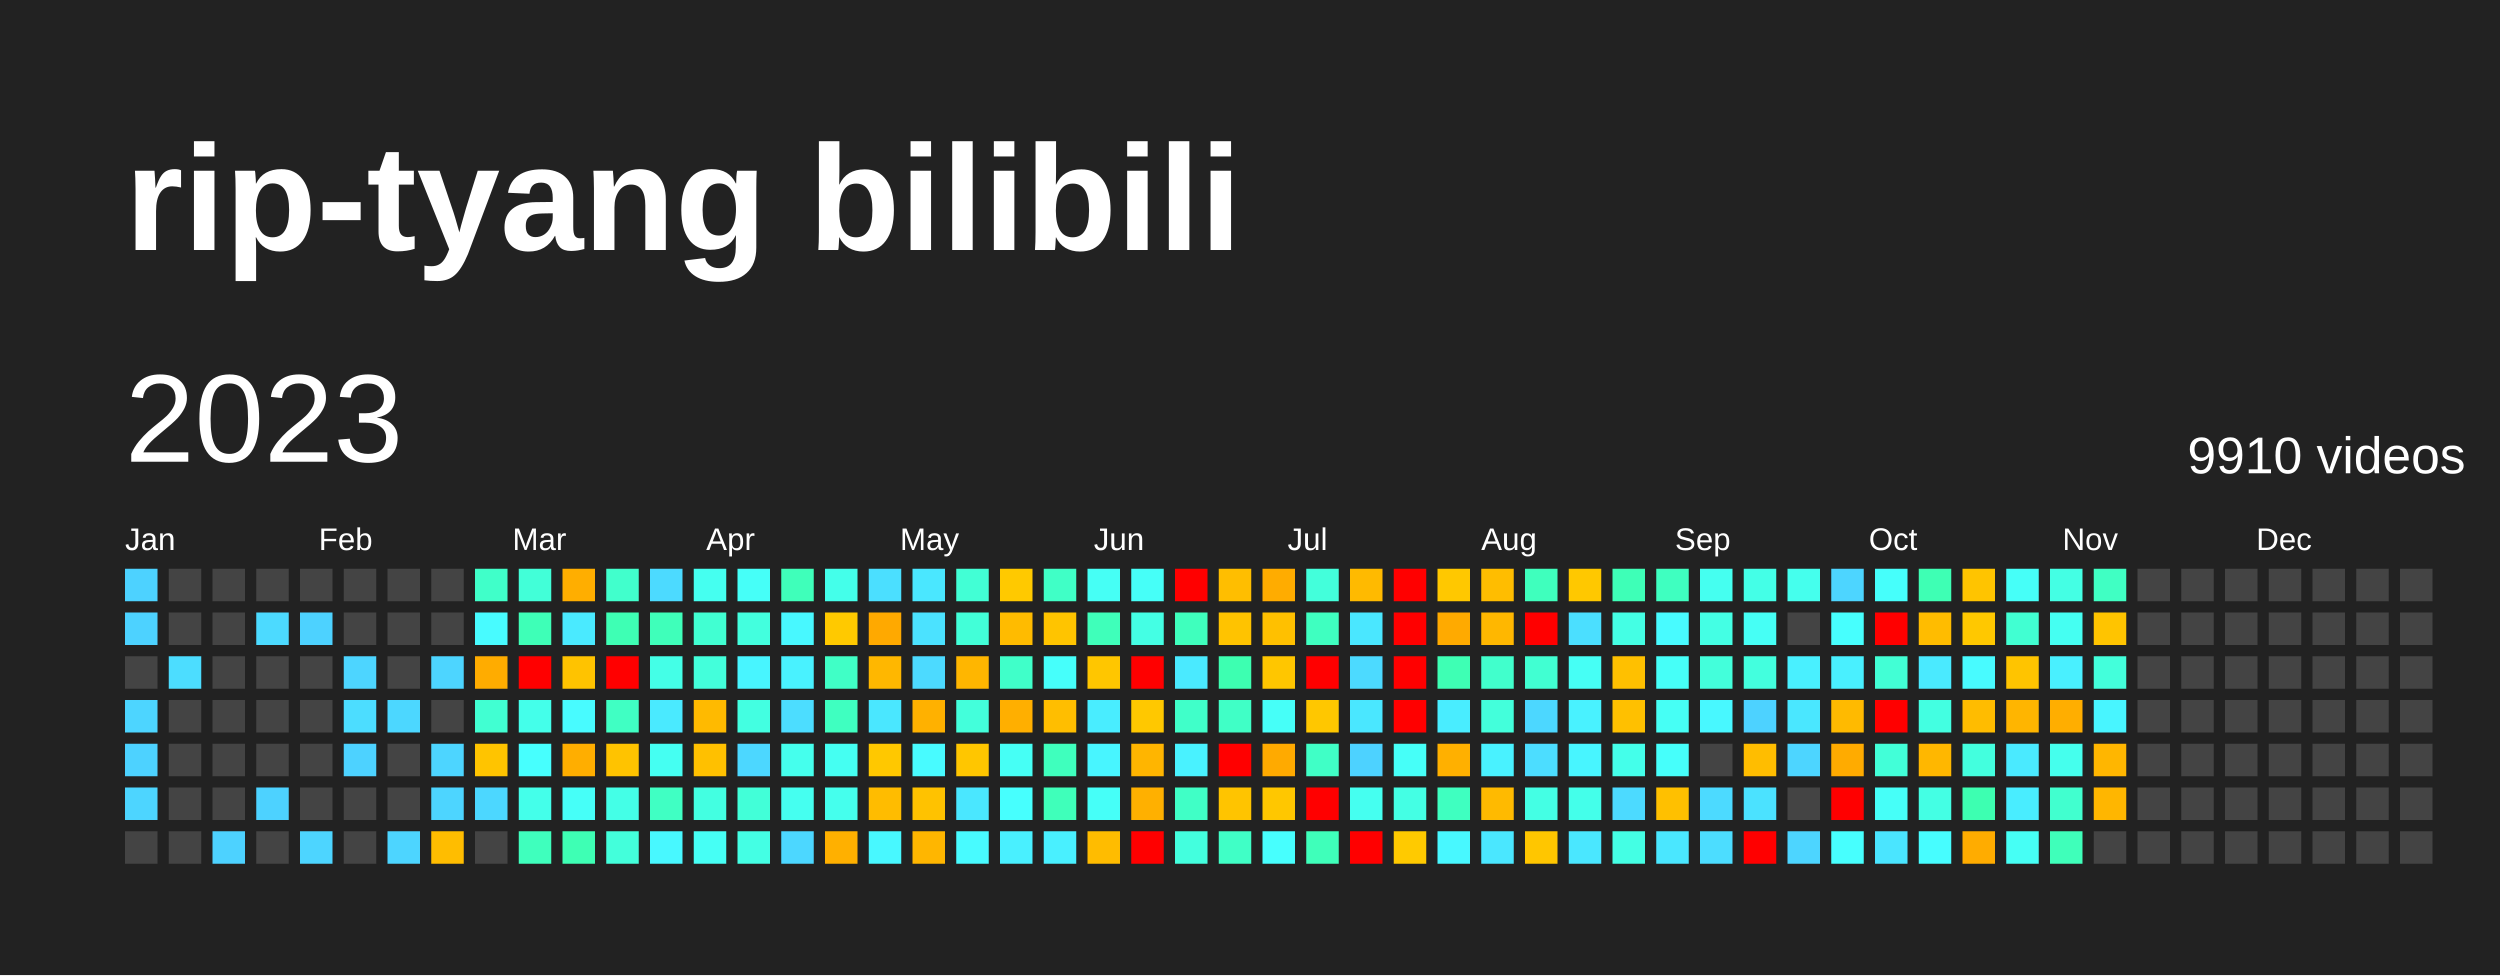
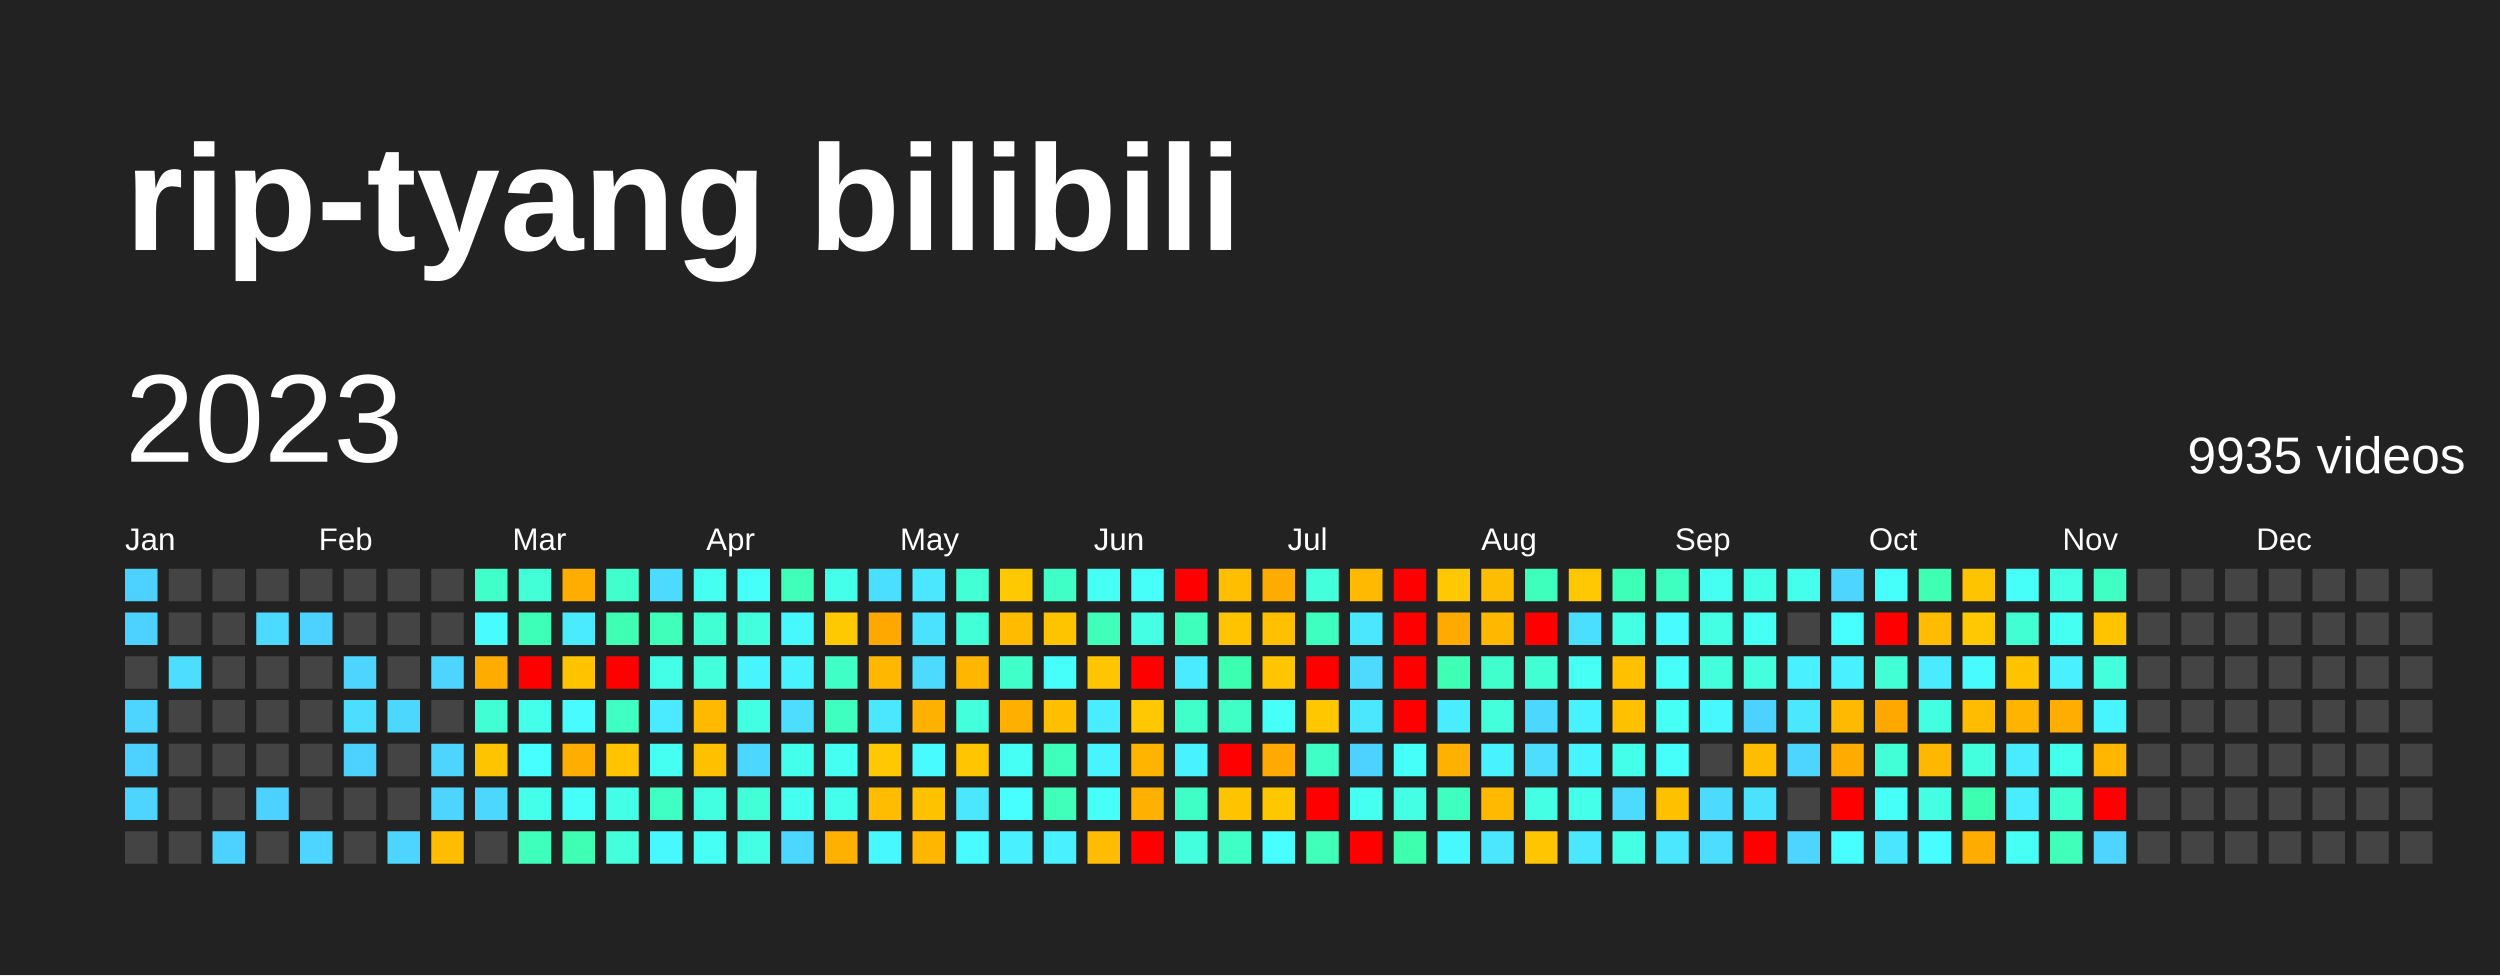
<svg xmlns="http://www.w3.org/2000/svg" baseProfile="full" height="78mm" version="1.1" viewBox="0,0,200,78" width="200mm">
  <defs />
  <rect fill="#222222" height="78" width="200" x="0" y="0" />
  <text fill="#FFFFFF" style="font-size:12px; font-family:Arial; font-weight:bold;" x="10" y="20">rip-tyang bilibili</text>
  <text dominant-baseline="hanging" fill="#FFFFFF" style="font-size:10.0px; font-family:Arial;" x="10" y="30">2023</text>
-   <text dominant-baseline="hanging" fill="#FFFFFF" style="font-size:4.125px; font-family:Arial;" x="175" y="35">9910 videos</text>
+   <text dominant-baseline="hanging" fill="#FFFFFF" style="font-size:4.125px; font-family:Arial;" x="175" y="35">9935 videos</text>
  <text fill="#FFFFFF" style="font-size:2.5px; font-family:Arial" x="10.0" y="44">Jan</text>
  <text fill="#FFFFFF" style="font-size:2.5px; font-family:Arial" x="25.5" y="44">Feb</text>
  <text fill="#FFFFFF" style="font-size:2.5px; font-family:Arial" x="41.0" y="44">Mar</text>
  <text fill="#FFFFFF" style="font-size:2.5px; font-family:Arial" x="56.5" y="44">Apr</text>
  <text fill="#FFFFFF" style="font-size:2.5px; font-family:Arial" x="72.0" y="44">May</text>
  <text fill="#FFFFFF" style="font-size:2.5px; font-family:Arial" x="87.5" y="44">Jun</text>
  <text fill="#FFFFFF" style="font-size:2.5px; font-family:Arial" x="103.0" y="44">Jul</text>
  <text fill="#FFFFFF" style="font-size:2.5px; font-family:Arial" x="118.5" y="44">Aug</text>
  <text fill="#FFFFFF" style="font-size:2.5px; font-family:Arial" x="134.0" y="44">Sep</text>
  <text fill="#FFFFFF" style="font-size:2.5px; font-family:Arial" x="149.5" y="44">Oct</text>
  <text fill="#FFFFFF" style="font-size:2.5px; font-family:Arial" x="165.0" y="44">Nov</text>
  <text fill="#FFFFFF" style="font-size:2.5px; font-family:Arial" x="180.5" y="44">Dec</text>
  <rect fill="#4dd2ff" height="2.6" width="2.6" x="10.0" y="45.5" />
  <rect fill="#4dd2ff" height="2.6" width="2.6" x="10.0" y="49.0" />
  <rect fill="#444444" height="2.6" width="2.6" x="10.0" y="52.5" />
  <rect fill="#4dd5ff" height="2.6" width="2.6" x="10.0" y="56.0" />
  <rect fill="#4dd2ff" height="2.6" width="2.6" x="10.0" y="59.5" />
  <rect fill="#4dd5ff" height="2.6" width="2.6" x="10.0" y="63.0" />
  <rect fill="#444444" height="2.6" width="2.6" x="10.0" y="66.5" />
  <rect fill="#444444" height="2.6" width="2.6" x="13.5" y="45.5" />
  <rect fill="#444444" height="2.6" width="2.6" x="13.5" y="49.0" />
  <rect fill="#4cddff" height="2.6" width="2.6" x="13.5" y="52.5" />
  <rect fill="#444444" height="2.6" width="2.6" x="13.5" y="56.0" />
  <rect fill="#444444" height="2.6" width="2.6" x="13.5" y="59.5" />
  <rect fill="#444444" height="2.6" width="2.6" x="13.5" y="63.0" />
  <rect fill="#444444" height="2.6" width="2.6" x="13.5" y="66.5" />
  <rect fill="#444444" height="2.6" width="2.6" x="17.0" y="45.5" />
  <rect fill="#444444" height="2.6" width="2.6" x="17.0" y="49.0" />
  <rect fill="#444444" height="2.6" width="2.6" x="17.0" y="52.5" />
  <rect fill="#444444" height="2.6" width="2.6" x="17.0" y="56.0" />
  <rect fill="#444444" height="2.6" width="2.6" x="17.0" y="59.5" />
  <rect fill="#444444" height="2.6" width="2.6" x="17.0" y="63.0" />
  <rect fill="#4dd2ff" height="2.6" width="2.6" x="17.0" y="66.5" />
  <rect fill="#444444" height="2.6" width="2.6" x="20.5" y="45.5" />
  <rect fill="#4cdaff" height="2.6" width="2.6" x="20.5" y="49.0" />
  <rect fill="#444444" height="2.6" width="2.6" x="20.5" y="52.5" />
  <rect fill="#444444" height="2.6" width="2.6" x="20.5" y="56.0" />
  <rect fill="#444444" height="2.6" width="2.6" x="20.5" y="59.5" />
  <rect fill="#4dd2ff" height="2.6" width="2.6" x="20.5" y="63.0" />
  <rect fill="#444444" height="2.6" width="2.6" x="20.5" y="66.5" />
  <rect fill="#444444" height="2.6" width="2.6" x="24.0" y="45.5" />
  <rect fill="#4dd2ff" height="2.6" width="2.6" x="24.0" y="49.0" />
  <rect fill="#444444" height="2.6" width="2.6" x="24.0" y="52.5" />
  <rect fill="#444444" height="2.6" width="2.6" x="24.0" y="56.0" />
  <rect fill="#444444" height="2.6" width="2.6" x="24.0" y="59.5" />
  <rect fill="#444444" height="2.6" width="2.6" x="24.0" y="63.0" />
  <rect fill="#4dd5ff" height="2.6" width="2.6" x="24.0" y="66.5" />
  <rect fill="#444444" height="2.6" width="2.6" x="27.5" y="45.5" />
  <rect fill="#444444" height="2.6" width="2.6" x="27.5" y="49.0" />
  <rect fill="#4dd5ff" height="2.6" width="2.6" x="27.5" y="52.5" />
  <rect fill="#4cddff" height="2.6" width="2.6" x="27.5" y="56.0" />
  <rect fill="#4dd2ff" height="2.6" width="2.6" x="27.5" y="59.5" />
  <rect fill="#444444" height="2.6" width="2.6" x="27.5" y="63.0" />
  <rect fill="#444444" height="2.6" width="2.6" x="27.5" y="66.5" />
  <rect fill="#444444" height="2.6" width="2.6" x="31.0" y="45.5" />
  <rect fill="#444444" height="2.6" width="2.6" x="31.0" y="49.0" />
  <rect fill="#444444" height="2.6" width="2.6" x="31.0" y="52.5" />
  <rect fill="#4cd7ff" height="2.6" width="2.6" x="31.0" y="56.0" />
  <rect fill="#444444" height="2.6" width="2.6" x="31.0" y="59.5" />
  <rect fill="#444444" height="2.6" width="2.6" x="31.0" y="63.0" />
  <rect fill="#4dd5ff" height="2.6" width="2.6" x="31.0" y="66.5" />
  <rect fill="#444444" height="2.6" width="2.6" x="34.5" y="45.5" />
  <rect fill="#444444" height="2.6" width="2.6" x="34.5" y="49.0" />
  <rect fill="#4dd5ff" height="2.6" width="2.6" x="34.5" y="52.5" />
  <rect fill="#444444" height="2.6" width="2.6" x="34.5" y="56.0" />
  <rect fill="#4dd5ff" height="2.6" width="2.6" x="34.5" y="59.5" />
  <rect fill="#4dd5ff" height="2.6" width="2.6" x="34.5" y="63.0" />
  <rect fill="#ffbd00" height="2.6" width="2.6" x="34.5" y="66.5" />
  <rect fill="#40ffc9" height="2.6" width="2.6" x="38.0" y="45.5" />
  <rect fill="#48fbff" height="2.6" width="2.6" x="38.0" y="49.0" />
  <rect fill="#ffac00" height="2.6" width="2.6" x="38.0" y="52.5" />
  <rect fill="#41ffd2" height="2.6" width="2.6" x="38.0" y="56.0" />
  <rect fill="#ffc400" height="2.6" width="2.6" x="38.0" y="59.5" />
  <rect fill="#4cd7ff" height="2.6" width="2.6" x="38.0" y="63.0" />
  <rect fill="#444444" height="2.6" width="2.6" x="38.0" y="66.5" />
  <rect fill="#42ffd8" height="2.6" width="2.6" x="41.5" y="45.5" />
  <rect fill="#3effb7" height="2.6" width="2.6" x="41.5" y="49.0" />
  <rect fill="red" height="2.6" width="2.6" x="41.5" y="52.5" />
  <rect fill="#44ffea" height="2.6" width="2.6" x="41.5" y="56.0" />
  <rect fill="#47fffe" height="2.6" width="2.6" x="41.5" y="59.5" />
  <rect fill="#44ffea" height="2.6" width="2.6" x="41.5" y="63.0" />
  <rect fill="#3fffbd" height="2.6" width="2.6" x="41.5" y="66.5" />
  <rect fill="#ffae00" height="2.6" width="2.6" x="45.0" y="45.5" />
  <rect fill="#4aeaff" height="2.6" width="2.6" x="45.0" y="49.0" />
  <rect fill="#ffc300" height="2.6" width="2.6" x="45.0" y="52.5" />
  <rect fill="#48fbff" height="2.6" width="2.6" x="45.0" y="56.0" />
  <rect fill="#ffae00" height="2.6" width="2.6" x="45.0" y="59.5" />
  <rect fill="#46fff8" height="2.6" width="2.6" x="45.0" y="63.0" />
  <rect fill="#3effb4" height="2.6" width="2.6" x="45.0" y="66.5" />
  <rect fill="#41ffcc" height="2.6" width="2.6" x="48.5" y="45.5" />
  <rect fill="#3effb4" height="2.6" width="2.6" x="48.5" y="49.0" />
  <rect fill="red" height="2.6" width="2.6" x="48.5" y="52.5" />
  <rect fill="#40ffc3" height="2.6" width="2.6" x="48.5" y="56.0" />
  <rect fill="#ffc300" height="2.6" width="2.6" x="48.5" y="59.5" />
  <rect fill="#44ffe7" height="2.6" width="2.6" x="48.5" y="63.0" />
  <rect fill="#43ffdb" height="2.6" width="2.6" x="48.5" y="66.5" />
  <rect fill="#4cdaff" height="2.6" width="2.6" x="52.0" y="45.5" />
  <rect fill="#3fffba" height="2.6" width="2.6" x="52.0" y="49.0" />
  <rect fill="#44ffe7" height="2.6" width="2.6" x="52.0" y="52.5" />
  <rect fill="#4aeaff" height="2.6" width="2.6" x="52.0" y="56.0" />
  <rect fill="#45fff2" height="2.6" width="2.6" x="52.0" y="59.5" />
  <rect fill="#40ffc3" height="2.6" width="2.6" x="52.0" y="63.0" />
  <rect fill="#48f8ff" height="2.6" width="2.6" x="52.0" y="66.5" />
  <rect fill="#45fff0" height="2.6" width="2.6" x="55.5" y="45.5" />
  <rect fill="#41ffd2" height="2.6" width="2.6" x="55.5" y="49.0" />
  <rect fill="#43ffdb" height="2.6" width="2.6" x="55.5" y="52.5" />
  <rect fill="#ffba00" height="2.6" width="2.6" x="55.5" y="56.0" />
  <rect fill="#ffc000" height="2.6" width="2.6" x="55.5" y="59.5" />
  <rect fill="#43ffe1" height="2.6" width="2.6" x="55.5" y="63.0" />
  <rect fill="#46fff5" height="2.6" width="2.6" x="55.5" y="66.5" />
  <rect fill="#46fff8" height="2.6" width="2.6" x="59.0" y="45.5" />
  <rect fill="#43ffde" height="2.6" width="2.6" x="59.0" y="49.0" />
  <rect fill="#48f5ff" height="2.6" width="2.6" x="59.0" y="52.5" />
  <rect fill="#43ffe1" height="2.6" width="2.6" x="59.0" y="56.0" />
  <rect fill="#4cd7ff" height="2.6" width="2.6" x="59.0" y="59.5" />
  <rect fill="#42ffd8" height="2.6" width="2.6" x="59.0" y="63.0" />
  <rect fill="#44ffe4" height="2.6" width="2.6" x="59.0" y="66.5" />
  <rect fill="#3fffba" height="2.6" width="2.6" x="62.5" y="45.5" />
  <rect fill="#48f8ff" height="2.6" width="2.6" x="62.5" y="49.0" />
  <rect fill="#49f2ff" height="2.6" width="2.6" x="62.5" y="52.5" />
  <rect fill="#4cddff" height="2.6" width="2.6" x="62.5" y="56.0" />
  <rect fill="#45ffed" height="2.6" width="2.6" x="62.5" y="59.5" />
  <rect fill="#45fff0" height="2.6" width="2.6" x="62.5" y="63.0" />
  <rect fill="#4cd7ff" height="2.6" width="2.6" x="62.5" y="66.5" />
  <rect fill="#44ffea" height="2.6" width="2.6" x="66.0" y="45.5" />
  <rect fill="#ffc900" height="2.6" width="2.6" x="66.0" y="49.0" />
  <rect fill="#40ffc6" height="2.6" width="2.6" x="66.0" y="52.5" />
  <rect fill="#3fffc0" height="2.6" width="2.6" x="66.0" y="56.0" />
  <rect fill="#45fff2" height="2.6" width="2.6" x="66.0" y="59.5" />
  <rect fill="#45ffed" height="2.6" width="2.6" x="66.0" y="63.0" />
  <rect fill="#ffb000" height="2.6" width="2.6" x="66.0" y="66.5" />
  <rect fill="#4bdfff" height="2.6" width="2.6" x="69.5" y="45.5" />
  <rect fill="#ffa900" height="2.6" width="2.6" x="69.5" y="49.0" />
  <rect fill="#ffb700" height="2.6" width="2.6" x="69.5" y="52.5" />
  <rect fill="#4ae7ff" height="2.6" width="2.6" x="69.5" y="56.0" />
  <rect fill="#ffc800" height="2.6" width="2.6" x="69.5" y="59.5" />
  <rect fill="#ffbc00" height="2.6" width="2.6" x="69.5" y="63.0" />
  <rect fill="#48f8ff" height="2.6" width="2.6" x="69.5" y="66.5" />
  <rect fill="#4ae7ff" height="2.6" width="2.6" x="73.0" y="45.5" />
  <rect fill="#4be2ff" height="2.6" width="2.6" x="73.0" y="49.0" />
  <rect fill="#4cdaff" height="2.6" width="2.6" x="73.0" y="52.5" />
  <rect fill="#ffb100" height="2.6" width="2.6" x="73.0" y="56.0" />
  <rect fill="#48fbff" height="2.6" width="2.6" x="73.0" y="59.5" />
  <rect fill="#ffc200" height="2.6" width="2.6" x="73.0" y="63.0" />
  <rect fill="#ffb600" height="2.6" width="2.6" x="73.0" y="66.5" />
  <rect fill="#42ffd5" height="2.6" width="2.6" x="76.5" y="45.5" />
  <rect fill="#42ffd8" height="2.6" width="2.6" x="76.5" y="49.0" />
  <rect fill="#ffb600" height="2.6" width="2.6" x="76.5" y="52.5" />
  <rect fill="#43ffdb" height="2.6" width="2.6" x="76.5" y="56.0" />
  <rect fill="#ffc600" height="2.6" width="2.6" x="76.5" y="59.5" />
  <rect fill="#4ae7ff" height="2.6" width="2.6" x="76.5" y="63.0" />
  <rect fill="#48fbff" height="2.6" width="2.6" x="76.5" y="66.5" />
  <rect fill="#ffc900" height="2.6" width="2.6" x="80.0" y="45.5" />
  <rect fill="#ffbb00" height="2.6" width="2.6" x="80.0" y="49.0" />
  <rect fill="#40ffc9" height="2.6" width="2.6" x="80.0" y="52.5" />
  <rect fill="#ffaf00" height="2.6" width="2.6" x="80.0" y="56.0" />
  <rect fill="#46fff5" height="2.6" width="2.6" x="80.0" y="59.5" />
  <rect fill="#47fffe" height="2.6" width="2.6" x="80.0" y="63.0" />
  <rect fill="#49f0ff" height="2.6" width="2.6" x="80.0" y="66.5" />
  <rect fill="#40ffc6" height="2.6" width="2.6" x="83.5" y="45.5" />
  <rect fill="#ffc400" height="2.6" width="2.6" x="83.5" y="49.0" />
  <rect fill="#46fffb" height="2.6" width="2.6" x="83.5" y="52.5" />
  <rect fill="#ffbe00" height="2.6" width="2.6" x="83.5" y="56.0" />
  <rect fill="#3fffbd" height="2.6" width="2.6" x="83.5" y="59.5" />
  <rect fill="#3fffba" height="2.6" width="2.6" x="83.5" y="63.0" />
  <rect fill="#49f0ff" height="2.6" width="2.6" x="83.5" y="66.5" />
  <rect fill="#46fff5" height="2.6" width="2.6" x="87.0" y="45.5" />
  <rect fill="#3fffba" height="2.6" width="2.6" x="87.0" y="49.0" />
  <rect fill="#ffc600" height="2.6" width="2.6" x="87.0" y="52.5" />
  <rect fill="#49edff" height="2.6" width="2.6" x="87.0" y="56.0" />
  <rect fill="#48f5ff" height="2.6" width="2.6" x="87.0" y="59.5" />
  <rect fill="#46fff8" height="2.6" width="2.6" x="87.0" y="63.0" />
  <rect fill="#ffbc00" height="2.6" width="2.6" x="87.0" y="66.5" />
  <rect fill="#46fff8" height="2.6" width="2.6" x="90.5" y="45.5" />
  <rect fill="#44ffe4" height="2.6" width="2.6" x="90.5" y="49.0" />
  <rect fill="red" height="2.6" width="2.6" x="90.5" y="52.5" />
  <rect fill="#ffc800" height="2.6" width="2.6" x="90.5" y="56.0" />
  <rect fill="#ffb500" height="2.6" width="2.6" x="90.5" y="59.5" />
  <rect fill="#ffb000" height="2.6" width="2.6" x="90.5" y="63.0" />
  <rect fill="red" height="2.6" width="2.6" x="90.5" y="66.5" />
  <rect fill="red" height="2.6" width="2.6" x="94.0" y="45.5" />
  <rect fill="#3fffbd" height="2.6" width="2.6" x="94.0" y="49.0" />
  <rect fill="#4aeaff" height="2.6" width="2.6" x="94.0" y="52.5" />
  <rect fill="#40ffc9" height="2.6" width="2.6" x="94.0" y="56.0" />
  <rect fill="#49f2ff" height="2.6" width="2.6" x="94.0" y="59.5" />
  <rect fill="#40ffc6" height="2.6" width="2.6" x="94.0" y="63.0" />
  <rect fill="#43ffde" height="2.6" width="2.6" x="94.0" y="66.5" />
  <rect fill="#ffbe00" height="2.6" width="2.6" x="97.5" y="45.5" />
  <rect fill="#ffc300" height="2.6" width="2.6" x="97.5" y="49.0" />
  <rect fill="#3dffb1" height="2.6" width="2.6" x="97.5" y="52.5" />
  <rect fill="#40ffc6" height="2.6" width="2.6" x="97.5" y="56.0" />
  <rect fill="red" height="2.6" width="2.6" x="97.5" y="59.5" />
  <rect fill="#ffc400" height="2.6" width="2.6" x="97.5" y="63.0" />
  <rect fill="#40ffc6" height="2.6" width="2.6" x="97.5" y="66.5" />
  <rect fill="#ffac00" height="2.6" width="2.6" x="101.0" y="45.5" />
  <rect fill="#ffc000" height="2.6" width="2.6" x="101.0" y="49.0" />
  <rect fill="#ffc600" height="2.6" width="2.6" x="101.0" y="52.5" />
  <rect fill="#46fff8" height="2.6" width="2.6" x="101.0" y="56.0" />
  <rect fill="#ffaa00" height="2.6" width="2.6" x="101.0" y="59.5" />
  <rect fill="#ffc700" height="2.6" width="2.6" x="101.0" y="63.0" />
  <rect fill="#47fffe" height="2.6" width="2.6" x="101.0" y="66.5" />
  <rect fill="#43ffdb" height="2.6" width="2.6" x="104.5" y="45.5" />
  <rect fill="#3fffc0" height="2.6" width="2.6" x="104.5" y="49.0" />
  <rect fill="red" height="2.6" width="2.6" x="104.5" y="52.5" />
  <rect fill="#ffc700" height="2.6" width="2.6" x="104.5" y="56.0" />
  <rect fill="#40ffc6" height="2.6" width="2.6" x="104.5" y="59.5" />
  <rect fill="red" height="2.6" width="2.6" x="104.5" y="63.0" />
  <rect fill="#3fffba" height="2.6" width="2.6" x="104.5" y="66.5" />
  <rect fill="#ffba00" height="2.6" width="2.6" x="108.0" y="45.5" />
  <rect fill="#4ae7ff" height="2.6" width="2.6" x="108.0" y="49.0" />
  <rect fill="#4cdaff" height="2.6" width="2.6" x="108.0" y="52.5" />
  <rect fill="#4ae7ff" height="2.6" width="2.6" x="108.0" y="56.0" />
  <rect fill="#4dd2ff" height="2.6" width="2.6" x="108.0" y="59.5" />
  <rect fill="#45fff0" height="2.6" width="2.6" x="108.0" y="63.0" />
  <rect fill="red" height="2.6" width="2.6" x="108.0" y="66.5" />
  <rect fill="red" height="2.6" width="2.6" x="111.5" y="45.5" />
  <rect fill="red" height="2.6" width="2.6" x="111.5" y="49.0" />
  <rect fill="red" height="2.6" width="2.6" x="111.5" y="52.5" />
  <rect fill="red" height="2.6" width="2.6" x="111.5" y="56.0" />
  <rect fill="#46fff8" height="2.6" width="2.6" x="111.5" y="59.5" />
  <rect fill="#44ffe4" height="2.6" width="2.6" x="111.5" y="63.0" />
-   <rect fill="#ffca00" height="2.6" width="2.6" x="111.5" y="66.5" />
+   <rect fill="#3dffae" height="2.6" width="2.6" x="111.5" y="66.5" />
  <rect fill="#ffc800" height="2.6" width="2.6" x="115.0" y="45.5" />
  <rect fill="#ffaa00" height="2.6" width="2.6" x="115.0" y="49.0" />
  <rect fill="#3effb4" height="2.6" width="2.6" x="115.0" y="52.5" />
  <rect fill="#49edff" height="2.6" width="2.6" x="115.0" y="56.0" />
  <rect fill="#ffb000" height="2.6" width="2.6" x="115.0" y="59.5" />
  <rect fill="#3fffc0" height="2.6" width="2.6" x="115.0" y="63.0" />
  <rect fill="#48f8ff" height="2.6" width="2.6" x="115.0" y="66.5" />
  <rect fill="#ffbd00" height="2.6" width="2.6" x="118.5" y="45.5" />
  <rect fill="#ffb700" height="2.6" width="2.6" x="118.5" y="49.0" />
  <rect fill="#41ffcc" height="2.6" width="2.6" x="118.5" y="52.5" />
  <rect fill="#43ffdb" height="2.6" width="2.6" x="118.5" y="56.0" />
  <rect fill="#49f2ff" height="2.6" width="2.6" x="118.5" y="59.5" />
  <rect fill="#ffba00" height="2.6" width="2.6" x="118.5" y="63.0" />
  <rect fill="#4ae7ff" height="2.6" width="2.6" x="118.5" y="66.5" />
  <rect fill="#3fffbd" height="2.6" width="2.6" x="122.0" y="45.5" />
  <rect fill="red" height="2.6" width="2.6" x="122.0" y="49.0" />
  <rect fill="#41ffd2" height="2.6" width="2.6" x="122.0" y="52.5" />
  <rect fill="#4cd7ff" height="2.6" width="2.6" x="122.0" y="56.0" />
  <rect fill="#4cddff" height="2.6" width="2.6" x="122.0" y="59.5" />
  <rect fill="#44ffe4" height="2.6" width="2.6" x="122.0" y="63.0" />
  <rect fill="#ffc600" height="2.6" width="2.6" x="122.0" y="66.5" />
  <rect fill="#ffc800" height="2.6" width="2.6" x="125.5" y="45.5" />
  <rect fill="#4bdfff" height="2.6" width="2.6" x="125.5" y="49.0" />
  <rect fill="#46fff5" height="2.6" width="2.6" x="125.5" y="52.5" />
  <rect fill="#49f2ff" height="2.6" width="2.6" x="125.5" y="56.0" />
  <rect fill="#48f5ff" height="2.6" width="2.6" x="125.5" y="59.5" />
  <rect fill="#44ffea" height="2.6" width="2.6" x="125.5" y="63.0" />
  <rect fill="#4ae7ff" height="2.6" width="2.6" x="125.5" y="66.5" />
  <rect fill="#3effb7" height="2.6" width="2.6" x="129.0" y="45.5" />
  <rect fill="#44ffe4" height="2.6" width="2.6" x="129.0" y="49.0" />
  <rect fill="#ffc000" height="2.6" width="2.6" x="129.0" y="52.5" />
  <rect fill="#ffc000" height="2.6" width="2.6" x="129.0" y="56.0" />
  <rect fill="#44ffea" height="2.6" width="2.6" x="129.0" y="59.5" />
  <rect fill="#4cdaff" height="2.6" width="2.6" x="129.0" y="63.0" />
  <rect fill="#44ffe4" height="2.6" width="2.6" x="129.0" y="66.5" />
  <rect fill="#3fffc0" height="2.6" width="2.6" x="132.5" y="45.5" />
  <rect fill="#48fbff" height="2.6" width="2.6" x="132.5" y="49.0" />
  <rect fill="#46fff8" height="2.6" width="2.6" x="132.5" y="52.5" />
  <rect fill="#46fff5" height="2.6" width="2.6" x="132.5" y="56.0" />
  <rect fill="#46fffb" height="2.6" width="2.6" x="132.5" y="59.5" />
  <rect fill="#ffc000" height="2.6" width="2.6" x="132.5" y="63.0" />
  <rect fill="#4ae7ff" height="2.6" width="2.6" x="132.5" y="66.5" />
  <rect fill="#45fff0" height="2.6" width="2.6" x="136.0" y="45.5" />
  <rect fill="#44ffe4" height="2.6" width="2.6" x="136.0" y="49.0" />
  <rect fill="#43ffdb" height="2.6" width="2.6" x="136.0" y="52.5" />
  <rect fill="#48f8ff" height="2.6" width="2.6" x="136.0" y="56.0" />
  <rect fill="#444444" height="2.6" width="2.6" x="136.0" y="59.5" />
  <rect fill="#4cdaff" height="2.6" width="2.6" x="136.0" y="63.0" />
  <rect fill="#4cddff" height="2.6" width="2.6" x="136.0" y="66.5" />
  <rect fill="#44ffe7" height="2.6" width="2.6" x="139.5" y="45.5" />
  <rect fill="#46fff5" height="2.6" width="2.6" x="139.5" y="49.0" />
  <rect fill="#43ffde" height="2.6" width="2.6" x="139.5" y="52.5" />
  <rect fill="#4dd2ff" height="2.6" width="2.6" x="139.5" y="56.0" />
  <rect fill="#ffbd00" height="2.6" width="2.6" x="139.5" y="59.5" />
  <rect fill="#4be2ff" height="2.6" width="2.6" x="139.5" y="63.0" />
  <rect fill="red" height="2.6" width="2.6" x="139.5" y="66.5" />
  <rect fill="#45ffed" height="2.6" width="2.6" x="143.0" y="45.5" />
  <rect fill="#444444" height="2.6" width="2.6" x="143.0" y="49.0" />
  <rect fill="#49f0ff" height="2.6" width="2.6" x="143.0" y="52.5" />
  <rect fill="#4ae7ff" height="2.6" width="2.6" x="143.0" y="56.0" />
  <rect fill="#4dd5ff" height="2.6" width="2.6" x="143.0" y="59.5" />
  <rect fill="#444444" height="2.6" width="2.6" x="143.0" y="63.0" />
  <rect fill="#4dd5ff" height="2.6" width="2.6" x="143.0" y="66.5" />
  <rect fill="#4dd5ff" height="2.6" width="2.6" x="146.5" y="45.5" />
  <rect fill="#47fffe" height="2.6" width="2.6" x="146.5" y="49.0" />
  <rect fill="#49f0ff" height="2.6" width="2.6" x="146.5" y="52.5" />
  <rect fill="#ffba00" height="2.6" width="2.6" x="146.5" y="56.0" />
  <rect fill="#ffab00" height="2.6" width="2.6" x="146.5" y="59.5" />
  <rect fill="red" height="2.6" width="2.6" x="146.5" y="63.0" />
  <rect fill="#47fffe" height="2.6" width="2.6" x="146.5" y="66.5" />
  <rect fill="#46fffb" height="2.6" width="2.6" x="150.0" y="45.5" />
  <rect fill="red" height="2.6" width="2.6" x="150.0" y="49.0" />
  <rect fill="#42ffd5" height="2.6" width="2.6" x="150.0" y="52.5" />
-   <rect fill="red" height="2.6" width="2.6" x="150.0" y="56.0" />
+   <rect fill="#ffa800" height="2.6" width="2.6" x="150.0" y="56.0" />
  <rect fill="#42ffd8" height="2.6" width="2.6" x="150.0" y="59.5" />
  <rect fill="#46fff8" height="2.6" width="2.6" x="150.0" y="63.0" />
  <rect fill="#4ae5ff" height="2.6" width="2.6" x="150.0" y="66.5" />
  <rect fill="#3effb4" height="2.6" width="2.6" x="153.5" y="45.5" />
  <rect fill="#ffbc00" height="2.6" width="2.6" x="153.5" y="49.0" />
  <rect fill="#4aeaff" height="2.6" width="2.6" x="153.5" y="52.5" />
  <rect fill="#43ffe1" height="2.6" width="2.6" x="153.5" y="56.0" />
  <rect fill="#ffb700" height="2.6" width="2.6" x="153.5" y="59.5" />
  <rect fill="#44ffe4" height="2.6" width="2.6" x="153.5" y="63.0" />
  <rect fill="#47fdff" height="2.6" width="2.6" x="153.5" y="66.5" />
  <rect fill="#ffc400" height="2.6" width="2.6" x="157.0" y="45.5" />
  <rect fill="#ffc800" height="2.6" width="2.6" x="157.0" y="49.0" />
  <rect fill="#48fbff" height="2.6" width="2.6" x="157.0" y="52.5" />
  <rect fill="#ffbc00" height="2.6" width="2.6" x="157.0" y="56.0" />
  <rect fill="#43ffde" height="2.6" width="2.6" x="157.0" y="59.5" />
  <rect fill="#3dffb1" height="2.6" width="2.6" x="157.0" y="63.0" />
  <rect fill="#ffac00" height="2.6" width="2.6" x="157.0" y="66.5" />
  <rect fill="#46fff8" height="2.6" width="2.6" x="160.5" y="45.5" />
  <rect fill="#41ffd2" height="2.6" width="2.6" x="160.5" y="49.0" />
  <rect fill="#ffc400" height="2.6" width="2.6" x="160.5" y="52.5" />
  <rect fill="#ffb500" height="2.6" width="2.6" x="160.5" y="56.0" />
  <rect fill="#4aeaff" height="2.6" width="2.6" x="160.5" y="59.5" />
  <rect fill="#49edff" height="2.6" width="2.6" x="160.5" y="63.0" />
  <rect fill="#46fff5" height="2.6" width="2.6" x="160.5" y="66.5" />
  <rect fill="#44ffe4" height="2.6" width="2.6" x="164.0" y="45.5" />
  <rect fill="#45fff2" height="2.6" width="2.6" x="164.0" y="49.0" />
  <rect fill="#49f0ff" height="2.6" width="2.6" x="164.0" y="52.5" />
  <rect fill="#ffae00" height="2.6" width="2.6" x="164.0" y="56.0" />
  <rect fill="#45ffed" height="2.6" width="2.6" x="164.0" y="59.5" />
  <rect fill="#41ffcf" height="2.6" width="2.6" x="164.0" y="63.0" />
  <rect fill="#3fffba" height="2.6" width="2.6" x="164.0" y="66.5" />
  <rect fill="#40ffc3" height="2.6" width="2.6" x="167.5" y="45.5" />
  <rect fill="#ffc400" height="2.6" width="2.6" x="167.5" y="49.0" />
  <rect fill="#43ffdb" height="2.6" width="2.6" x="167.5" y="52.5" />
  <rect fill="#48f5ff" height="2.6" width="2.6" x="167.5" y="56.0" />
  <rect fill="#ffb600" height="2.6" width="2.6" x="167.5" y="59.5" />
-   <rect fill="#ffb600" height="2.6" width="2.6" x="167.5" y="63.0" />
-   <rect fill="#444444" height="2.6" width="2.6" x="167.5" y="66.5" />
+   <rect fill="red" height="2.6" width="2.6" x="167.5" y="63.0" />
+   <rect fill="#4dd5ff" height="2.6" width="2.6" x="167.5" y="66.5" />
  <rect fill="#444444" height="2.6" width="2.6" x="171.0" y="45.5" />
  <rect fill="#444444" height="2.6" width="2.6" x="171.0" y="49.0" />
  <rect fill="#444444" height="2.6" width="2.6" x="171.0" y="52.5" />
  <rect fill="#444444" height="2.6" width="2.6" x="171.0" y="56.0" />
  <rect fill="#444444" height="2.6" width="2.6" x="171.0" y="59.5" />
  <rect fill="#444444" height="2.6" width="2.6" x="171.0" y="63.0" />
  <rect fill="#444444" height="2.6" width="2.6" x="171.0" y="66.5" />
  <rect fill="#444444" height="2.6" width="2.6" x="174.5" y="45.5" />
  <rect fill="#444444" height="2.6" width="2.6" x="174.5" y="49.0" />
  <rect fill="#444444" height="2.6" width="2.6" x="174.5" y="52.5" />
  <rect fill="#444444" height="2.6" width="2.6" x="174.5" y="56.0" />
  <rect fill="#444444" height="2.6" width="2.6" x="174.5" y="59.5" />
  <rect fill="#444444" height="2.6" width="2.6" x="174.5" y="63.0" />
  <rect fill="#444444" height="2.6" width="2.6" x="174.5" y="66.5" />
  <rect fill="#444444" height="2.6" width="2.6" x="178.0" y="45.5" />
  <rect fill="#444444" height="2.6" width="2.6" x="178.0" y="49.0" />
  <rect fill="#444444" height="2.6" width="2.6" x="178.0" y="52.5" />
  <rect fill="#444444" height="2.6" width="2.6" x="178.0" y="56.0" />
  <rect fill="#444444" height="2.6" width="2.6" x="178.0" y="59.5" />
  <rect fill="#444444" height="2.6" width="2.6" x="178.0" y="63.0" />
  <rect fill="#444444" height="2.6" width="2.6" x="178.0" y="66.5" />
  <rect fill="#444444" height="2.6" width="2.6" x="181.5" y="45.5" />
  <rect fill="#444444" height="2.6" width="2.6" x="181.5" y="49.0" />
  <rect fill="#444444" height="2.6" width="2.6" x="181.5" y="52.5" />
  <rect fill="#444444" height="2.6" width="2.6" x="181.5" y="56.0" />
  <rect fill="#444444" height="2.6" width="2.6" x="181.5" y="59.5" />
  <rect fill="#444444" height="2.6" width="2.6" x="181.5" y="63.0" />
  <rect fill="#444444" height="2.6" width="2.6" x="181.5" y="66.5" />
  <rect fill="#444444" height="2.6" width="2.6" x="185.0" y="45.5" />
  <rect fill="#444444" height="2.6" width="2.6" x="185.0" y="49.0" />
  <rect fill="#444444" height="2.6" width="2.6" x="185.0" y="52.5" />
  <rect fill="#444444" height="2.6" width="2.6" x="185.0" y="56.0" />
  <rect fill="#444444" height="2.6" width="2.6" x="185.0" y="59.5" />
  <rect fill="#444444" height="2.6" width="2.6" x="185.0" y="63.0" />
  <rect fill="#444444" height="2.6" width="2.6" x="185.0" y="66.5" />
  <rect fill="#444444" height="2.6" width="2.6" x="188.5" y="45.5" />
  <rect fill="#444444" height="2.6" width="2.6" x="188.5" y="49.0" />
  <rect fill="#444444" height="2.6" width="2.6" x="188.5" y="52.5" />
  <rect fill="#444444" height="2.6" width="2.6" x="188.5" y="56.0" />
  <rect fill="#444444" height="2.6" width="2.6" x="188.5" y="59.5" />
  <rect fill="#444444" height="2.6" width="2.6" x="188.5" y="63.0" />
  <rect fill="#444444" height="2.6" width="2.6" x="188.5" y="66.5" />
  <rect fill="#444444" height="2.6" width="2.6" x="192.0" y="45.5" />
  <rect fill="#444444" height="2.6" width="2.6" x="192.0" y="49.0" />
  <rect fill="#444444" height="2.6" width="2.6" x="192.0" y="52.5" />
  <rect fill="#444444" height="2.6" width="2.6" x="192.0" y="56.0" />
  <rect fill="#444444" height="2.6" width="2.6" x="192.0" y="59.5" />
  <rect fill="#444444" height="2.6" width="2.6" x="192.0" y="63.0" />
  <rect fill="#444444" height="2.6" width="2.6" x="192.0" y="66.5" />
</svg>
